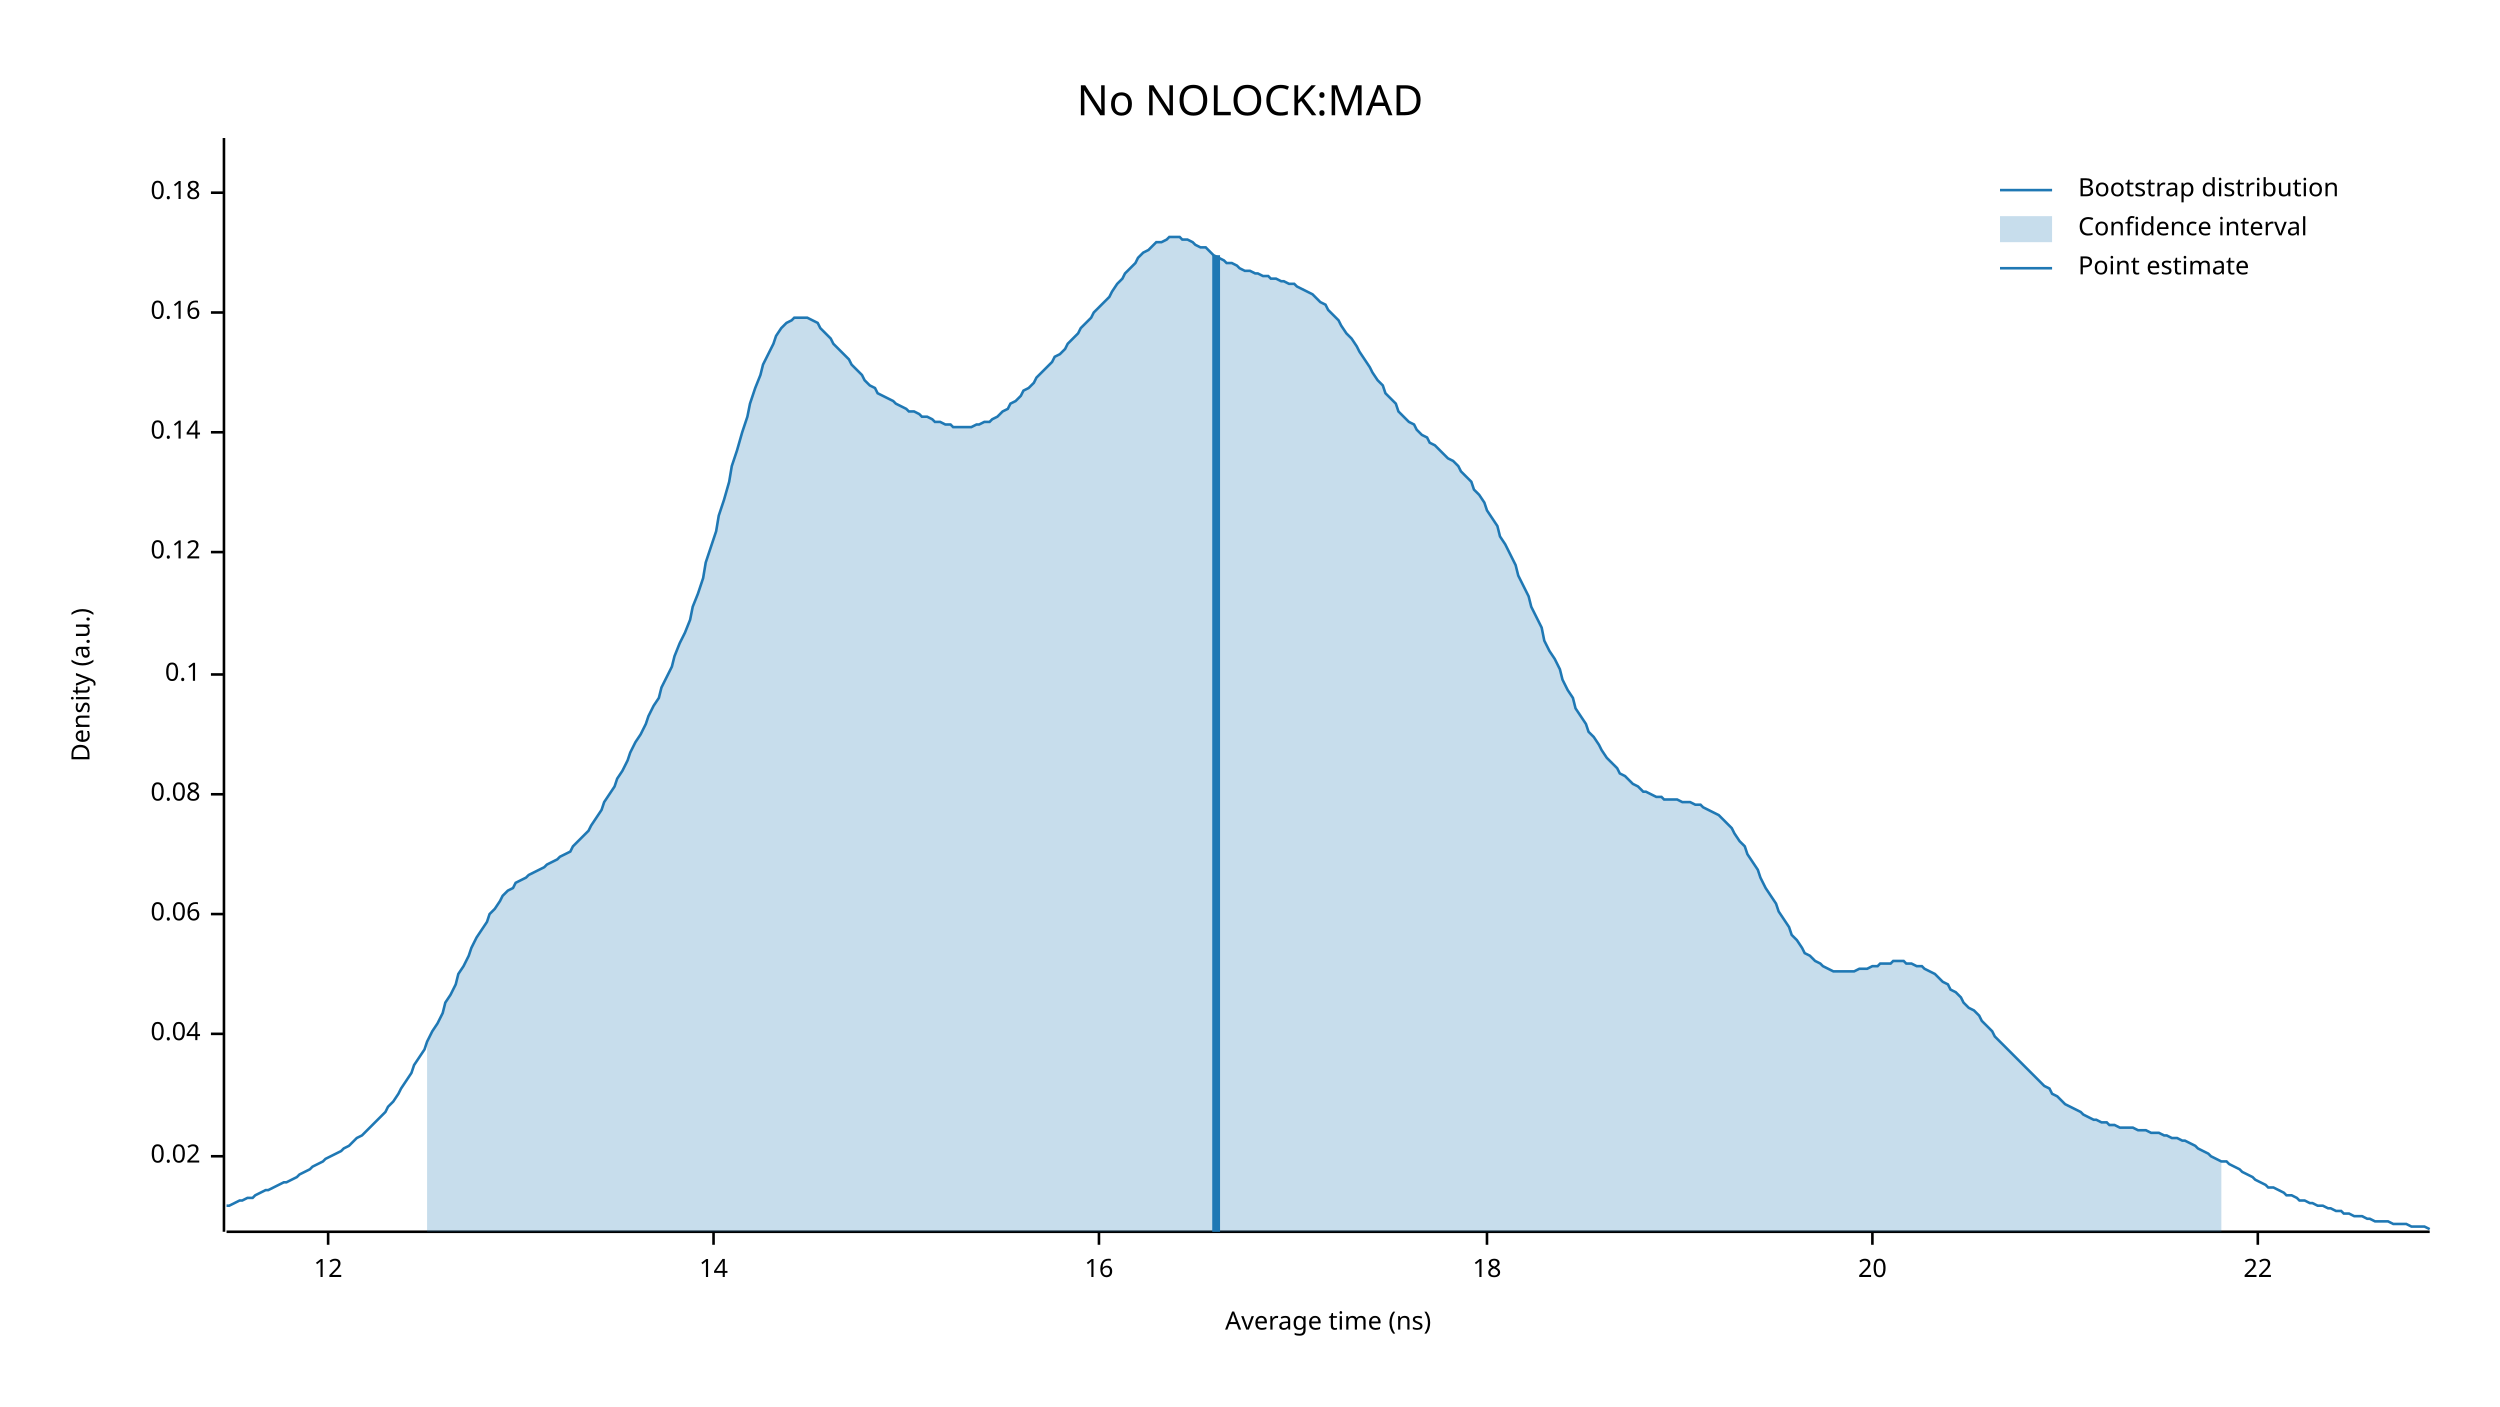
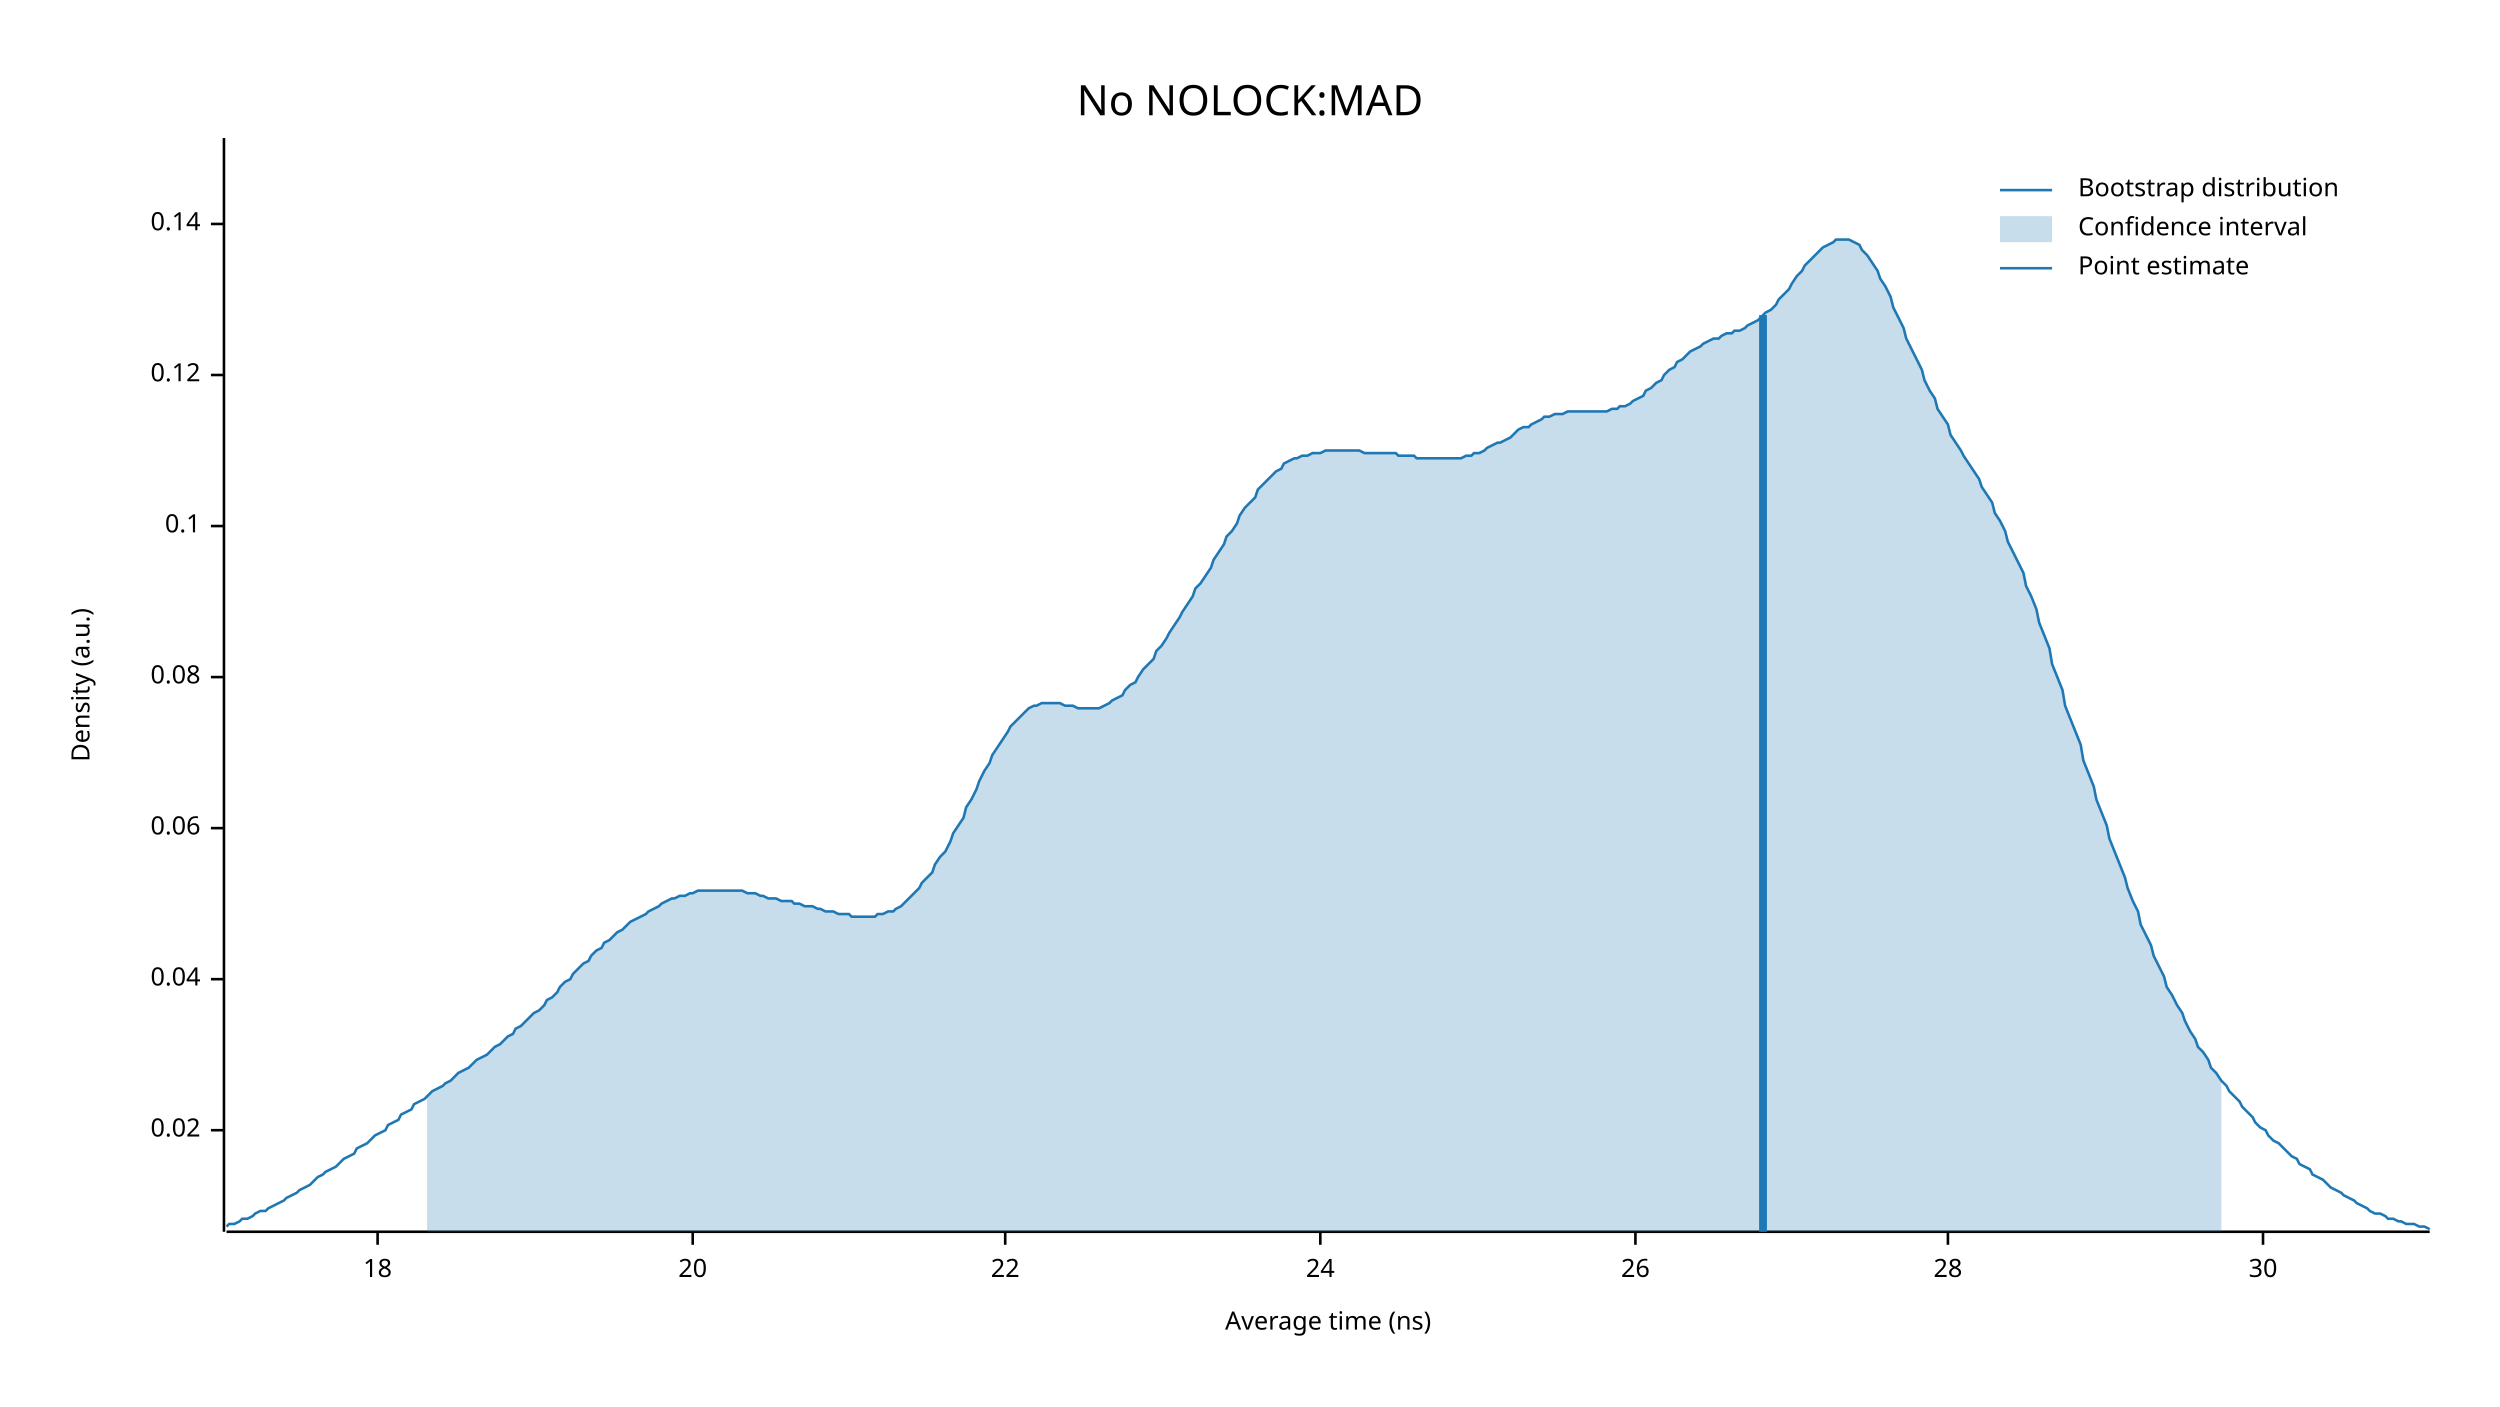
<svg xmlns="http://www.w3.org/2000/svg" width="960" height="540" viewBox="0 0 960 540">
  <text x="480" y="32" dy="0.76em" text-anchor="middle" font-family="sans-serif" font-size="16.129" opacity="1" fill="#000000">
No NOLOCK:MAD
</text>
  <text x="27" y="263" dy="0.76em" text-anchor="middle" font-family="sans-serif" font-size="9.677" opacity="1" fill="#000000" transform="rotate(270, 27, 263)">
Density (a.u.)
</text>
  <text x="510" y="513" dy="-0.5ex" text-anchor="middle" font-family="sans-serif" font-size="9.677" opacity="1" fill="#000000">
Average time (ns)
</text>
  <polyline fill="none" opacity="1" stroke="#000000" stroke-width="1" points="86,53 86,473 " />
-   <text x="77" y="444" dy="0.5ex" text-anchor="end" font-family="sans-serif" font-size="9.677" opacity="1" fill="#000000">
+   <text x="77" y="434" dy="0.5ex" text-anchor="end" font-family="sans-serif" font-size="9.677" opacity="1" fill="#000000">
0.02
</text>
-   <polyline fill="none" opacity="1" stroke="#000000" stroke-width="1" points="81,444 86,444 " />
-   <text x="77" y="397" dy="0.5ex" text-anchor="end" font-family="sans-serif" font-size="9.677" opacity="1" fill="#000000">
+   <polyline fill="none" opacity="1" stroke="#000000" stroke-width="1" points="81,434 86,434 " />
+   <text x="77" y="376" dy="0.5ex" text-anchor="end" font-family="sans-serif" font-size="9.677" opacity="1" fill="#000000">
0.04
</text>
-   <polyline fill="none" opacity="1" stroke="#000000" stroke-width="1" points="81,397 86,397 " />
-   <text x="77" y="351" dy="0.5ex" text-anchor="end" font-family="sans-serif" font-size="9.677" opacity="1" fill="#000000">
+   <polyline fill="none" opacity="1" stroke="#000000" stroke-width="1" points="81,376 86,376 " />
+   <text x="77" y="318" dy="0.5ex" text-anchor="end" font-family="sans-serif" font-size="9.677" opacity="1" fill="#000000">
0.06
</text>
-   <polyline fill="none" opacity="1" stroke="#000000" stroke-width="1" points="81,351 86,351 " />
-   <text x="77" y="305" dy="0.5ex" text-anchor="end" font-family="sans-serif" font-size="9.677" opacity="1" fill="#000000">
+   <polyline fill="none" opacity="1" stroke="#000000" stroke-width="1" points="81,318 86,318 " />
+   <text x="77" y="260" dy="0.5ex" text-anchor="end" font-family="sans-serif" font-size="9.677" opacity="1" fill="#000000">
0.08
</text>
-   <polyline fill="none" opacity="1" stroke="#000000" stroke-width="1" points="81,305 86,305 " />
-   <text x="77" y="259" dy="0.5ex" text-anchor="end" font-family="sans-serif" font-size="9.677" opacity="1" fill="#000000">
+   <polyline fill="none" opacity="1" stroke="#000000" stroke-width="1" points="81,260 86,260 " />
+   <text x="77" y="202" dy="0.5ex" text-anchor="end" font-family="sans-serif" font-size="9.677" opacity="1" fill="#000000">
0.1
</text>
-   <polyline fill="none" opacity="1" stroke="#000000" stroke-width="1" points="81,259 86,259 " />
-   <text x="77" y="212" dy="0.5ex" text-anchor="end" font-family="sans-serif" font-size="9.677" opacity="1" fill="#000000">
+   <polyline fill="none" opacity="1" stroke="#000000" stroke-width="1" points="81,202 86,202 " />
+   <text x="77" y="144" dy="0.5ex" text-anchor="end" font-family="sans-serif" font-size="9.677" opacity="1" fill="#000000">
0.12
</text>
-   <polyline fill="none" opacity="1" stroke="#000000" stroke-width="1" points="81,212 86,212 " />
-   <text x="77" y="166" dy="0.5ex" text-anchor="end" font-family="sans-serif" font-size="9.677" opacity="1" fill="#000000">
+   <polyline fill="none" opacity="1" stroke="#000000" stroke-width="1" points="81,144 86,144 " />
+   <text x="77" y="86" dy="0.5ex" text-anchor="end" font-family="sans-serif" font-size="9.677" opacity="1" fill="#000000">
0.14
</text>
-   <polyline fill="none" opacity="1" stroke="#000000" stroke-width="1" points="81,166 86,166 " />
-   <text x="77" y="120" dy="0.5ex" text-anchor="end" font-family="sans-serif" font-size="9.677" opacity="1" fill="#000000">
- 0.16
- </text>
-   <polyline fill="none" opacity="1" stroke="#000000" stroke-width="1" points="81,120 86,120 " />
-   <text x="77" y="74" dy="0.5ex" text-anchor="end" font-family="sans-serif" font-size="9.677" opacity="1" fill="#000000">
- 0.18
- </text>
-   <polyline fill="none" opacity="1" stroke="#000000" stroke-width="1" points="81,74 86,74 " />
+   <polyline fill="none" opacity="1" stroke="#000000" stroke-width="1" points="81,86 86,86 " />
  <polyline fill="none" opacity="1" stroke="#000000" stroke-width="1" points="87,473 933,473 " />
-   <text x="126" y="483" dy="0.76em" text-anchor="middle" font-family="sans-serif" font-size="9.677" opacity="1" fill="#000000">
- 12
- </text>
-   <polyline fill="none" opacity="1" stroke="#000000" stroke-width="1" points="126,473 126,478 " />
-   <text x="274" y="483" dy="0.76em" text-anchor="middle" font-family="sans-serif" font-size="9.677" opacity="1" fill="#000000">
- 14
- </text>
-   <polyline fill="none" opacity="1" stroke="#000000" stroke-width="1" points="274,473 274,478 " />
-   <text x="422" y="483" dy="0.76em" text-anchor="middle" font-family="sans-serif" font-size="9.677" opacity="1" fill="#000000">
- 16
- </text>
-   <polyline fill="none" opacity="1" stroke="#000000" stroke-width="1" points="422,473 422,478 " />
-   <text x="571" y="483" dy="0.76em" text-anchor="middle" font-family="sans-serif" font-size="9.677" opacity="1" fill="#000000">
+   <text x="145" y="483" dy="0.76em" text-anchor="middle" font-family="sans-serif" font-size="9.677" opacity="1" fill="#000000">
18
</text>
-   <polyline fill="none" opacity="1" stroke="#000000" stroke-width="1" points="571,473 571,478 " />
-   <text x="719" y="483" dy="0.76em" text-anchor="middle" font-family="sans-serif" font-size="9.677" opacity="1" fill="#000000">
+   <polyline fill="none" opacity="1" stroke="#000000" stroke-width="1" points="145,473 145,478 " />
+   <text x="266" y="483" dy="0.76em" text-anchor="middle" font-family="sans-serif" font-size="9.677" opacity="1" fill="#000000">
20
</text>
-   <polyline fill="none" opacity="1" stroke="#000000" stroke-width="1" points="719,473 719,478 " />
-   <text x="867" y="483" dy="0.76em" text-anchor="middle" font-family="sans-serif" font-size="9.677" opacity="1" fill="#000000">
+   <polyline fill="none" opacity="1" stroke="#000000" stroke-width="1" points="266,473 266,478 " />
+   <text x="386" y="483" dy="0.76em" text-anchor="middle" font-family="sans-serif" font-size="9.677" opacity="1" fill="#000000">
22
</text>
-   <polyline fill="none" opacity="1" stroke="#000000" stroke-width="1" points="867,473 867,478 " />
-   <polyline fill="none" opacity="1" stroke="#1F78B4" stroke-width="1" points="87,463 88,463 90,462 92,461 93,461 95,460 97,460 98,459 100,458 102,457 103,457 105,456 107,455 109,454 110,454 112,453 114,452 115,451 117,450 119,449 120,448 122,447 124,446 125,445 127,444 129,443 131,442 132,441 134,440 136,438 137,437 139,436 141,434 142,433 144,431 146,429 148,427 149,425 151,423 153,420 154,418 156,415 158,412 159,409 161,406 163,403 164,400 166,396 168,393 170,389 171,385 173,382 175,378 176,374 178,371 180,367 181,364 183,360 185,357 187,354 188,351 190,349 192,346 193,344 195,342 197,341 198,339 200,338 202,337 203,336 205,335 207,334 209,333 210,332 212,331 214,330 215,329 217,328 219,327 220,325 222,323 224,321 226,319 227,317 229,314 231,311 232,308 234,305 236,302 237,299 239,296 241,292 242,289 244,285 246,282 248,278 249,275 251,271 253,268 254,264 256,260 258,256 259,252 261,247 263,243 265,238 266,233 268,228 270,222 271,216 273,210 275,204 276,198 278,192 280,185 281,179 283,173 285,166 287,160 288,155 290,149 292,144 293,140 295,136 297,132 298,129 300,126 302,124 304,123 305,122 307,122 309,122 310,122 312,123 314,124 315,126 317,128 319,130 320,132 322,134 324,136 326,138 327,140 329,142 331,144 332,146 334,148 336,149 337,151 339,152 341,153 343,154 344,155 346,156 348,157 349,158 351,158 353,159 354,160 356,160 358,161 359,162 361,162 363,163 365,163 366,164 368,164 370,164 371,164 373,164 375,163 376,163 378,162 380,162 381,161 383,160 385,158 387,157 388,155 390,154 392,152 393,150 395,149 397,147 398,145 400,143 402,141 404,139 405,137 407,136 409,134 410,132 412,130 414,128 415,126 417,124 419,122 420,120 422,118 424,116 426,114 427,112 429,109 431,107 432,105 434,103 436,101 437,99 439,97 441,96 443,94 444,93 446,93 448,92 449,91 451,91 453,91 454,92 456,92 458,93 459,94 461,95 463,95 465,97 466,98 468,99 470,100 471,101 473,101 475,102 476,103 478,104 480,104 482,105 483,105 485,106 487,106 488,107 490,107 492,108 493,108 495,109 497,109 498,110 500,111 502,112 504,113 505,114 507,116 509,117 510,119 512,121 514,123 515,125 517,128 519,130 521,133 522,135 524,138 526,141 527,143 529,146 531,148 532,151 534,153 536,155 537,158 539,160 541,162 543,163 544,165 546,167 548,168 549,170 551,171 553,173 554,174 556,176 558,177 560,179 561,181 563,183 565,185 566,188 568,190 570,193 571,196 573,199 575,202 576,206 578,209 580,213 582,217 583,221 585,225 587,229 588,233 590,237 592,241 593,246 595,250 597,253 599,257 600,261 602,265 604,268 605,272 607,275 609,278 610,281 612,283 614,286 615,288 617,291 619,293 621,295 622,297 624,298 626,300 627,301 629,302 631,304 632,304 634,305 636,306 638,306 639,307 641,307 643,307 644,307 646,308 648,308 649,308 651,309 653,309 654,310 656,311 658,312 660,313 661,314 663,316 665,318 666,320 668,323 670,325 671,328 673,331 675,334 676,337 678,341 680,344 682,347 683,350 685,353 687,356 688,359 690,361 692,364 693,366 695,367 697,369 699,370 700,371 702,372 704,373 705,373 707,373 709,373 710,373 712,373 714,372 715,372 717,372 719,371 721,371 722,370 724,370 726,370 727,369 729,369 731,369 732,370 734,370 736,371 738,371 739,372 741,373 743,374 744,375 746,377 748,378 749,380 751,381 753,383 754,385 756,387 758,388 760,390 761,392 763,394 765,396 766,398 768,400 770,402 771,403 773,405 775,407 777,409 778,410 780,412 782,414 783,415 785,417 787,418 788,420 790,421 792,423 793,424 795,425 797,426 799,427 800,428 802,429 804,430 805,430 807,431 809,431 810,432 812,432 814,433 816,433 817,433 819,433 821,434 822,434 824,434 826,435 827,435 829,435 831,436 832,436 834,437 836,437 838,438 839,438 841,439 843,440 844,441 846,442 848,443 849,444 851,445 853,446 855,446 856,447 858,448 860,449 861,450 863,451 865,452 866,453 868,454 870,455 871,456 873,456 875,457 877,458 878,459 880,459 882,460 883,461 885,461 887,462 888,462 890,463 892,463 894,464 895,464 897,465 899,465 900,466 902,466 904,467 905,467 907,467 909,468 910,468 912,469 914,469 916,469 917,469 919,470 921,470 922,470 924,470 926,471 927,471 929,471 931,471 933,472 " />
-   <polygon opacity="0.25" fill="#1F78B4" points="164,400 166,396 168,393 170,389 171,385 173,382 175,378 176,374 178,371 180,367 181,364 183,360 185,357 187,354 188,351 190,349 192,346 193,344 195,342 197,341 198,339 200,338 202,337 203,336 205,335 207,334 209,333 210,332 212,331 214,330 215,329 217,328 219,327 220,325 222,323 224,321 226,319 227,317 229,314 231,311 232,308 234,305 236,302 237,299 239,296 241,292 242,289 244,285 246,282 248,278 249,275 251,271 253,268 254,264 256,260 258,256 259,252 261,247 263,243 265,238 266,233 268,228 270,222 271,216 273,210 275,204 276,198 278,192 280,185 281,179 283,173 285,166 287,160 288,155 290,149 292,144 293,140 295,136 297,132 298,129 300,126 302,124 304,123 305,122 307,122 309,122 310,122 312,123 314,124 315,126 317,128 319,130 320,132 322,134 324,136 326,138 327,140 329,142 331,144 332,146 334,148 336,149 337,151 339,152 341,153 343,154 344,155 346,156 348,157 349,158 351,158 353,159 354,160 356,160 358,161 359,162 361,162 363,163 365,163 366,164 368,164 370,164 371,164 373,164 375,163 376,163 378,162 380,162 381,161 383,160 385,158 387,157 388,155 390,154 392,152 393,150 395,149 397,147 398,145 400,143 402,141 404,139 405,137 407,136 409,134 410,132 412,130 414,128 415,126 417,124 419,122 420,120 422,118 424,116 426,114 427,112 429,109 431,107 432,105 434,103 436,101 437,99 439,97 441,96 443,94 444,93 446,93 448,92 449,91 451,91 453,91 454,92 456,92 458,93 459,94 461,95 463,95 465,97 466,98 468,99 470,100 471,101 473,101 475,102 476,103 478,104 480,104 482,105 483,105 485,106 487,106 488,107 490,107 492,108 493,108 495,109 497,109 498,110 500,111 502,112 504,113 505,114 507,116 509,117 510,119 512,121 514,123 515,125 517,128 519,130 521,133 522,135 524,138 526,141 527,143 529,146 531,148 532,151 534,153 536,155 537,158 539,160 541,162 543,163 544,165 546,167 548,168 549,170 551,171 553,173 554,174 556,176 558,177 560,179 561,181 563,183 565,185 566,188 568,190 570,193 571,196 573,199 575,202 576,206 578,209 580,213 582,217 583,221 585,225 587,229 588,233 590,237 592,241 593,246 595,250 597,253 599,257 600,261 602,265 604,268 605,272 607,275 609,278 610,281 612,283 614,286 615,288 617,291 619,293 621,295 622,297 624,298 626,300 627,301 629,302 631,304 632,304 634,305 636,306 638,306 639,307 641,307 643,307 644,307 646,308 648,308 649,308 651,309 653,309 654,310 656,311 658,312 660,313 661,314 663,316 665,318 666,320 668,323 670,325 671,328 673,331 675,334 676,337 678,341 680,344 682,347 683,350 685,353 687,356 688,359 690,361 692,364 693,366 695,367 697,369 699,370 700,371 702,372 704,373 705,373 707,373 709,373 710,373 712,373 714,372 715,372 717,372 719,371 721,371 722,370 724,370 726,370 727,369 729,369 731,369 732,370 734,370 736,371 738,371 739,372 741,373 743,374 744,375 746,377 748,378 749,380 751,381 753,383 754,385 756,387 758,388 760,390 761,392 763,394 765,396 766,398 768,400 770,402 771,403 773,405 775,407 777,409 778,410 780,412 782,414 783,415 785,417 787,418 788,420 790,421 792,423 793,424 795,425 797,426 799,427 800,428 802,429 804,430 805,430 807,431 809,431 810,432 812,432 814,433 816,433 817,433 819,433 821,434 822,434 824,434 826,435 827,435 829,435 831,436 832,436 834,437 836,437 838,438 839,438 841,439 843,440 844,441 846,442 848,443 849,444 851,445 853,446 853,473 164,473 " />
-   <polyline fill="none" opacity="1" stroke="#1F78B4" stroke-width="3" points="467,473 467,98 " />
+   <polyline fill="none" opacity="1" stroke="#000000" stroke-width="1" points="386,473 386,478 " />
+   <text x="507" y="483" dy="0.76em" text-anchor="middle" font-family="sans-serif" font-size="9.677" opacity="1" fill="#000000">
+ 24
+ </text>
+   <polyline fill="none" opacity="1" stroke="#000000" stroke-width="1" points="507,473 507,478 " />
+   <text x="628" y="483" dy="0.76em" text-anchor="middle" font-family="sans-serif" font-size="9.677" opacity="1" fill="#000000">
+ 26
+ </text>
+   <polyline fill="none" opacity="1" stroke="#000000" stroke-width="1" points="628,473 628,478 " />
+   <text x="748" y="483" dy="0.76em" text-anchor="middle" font-family="sans-serif" font-size="9.677" opacity="1" fill="#000000">
+ 28
+ </text>
+   <polyline fill="none" opacity="1" stroke="#000000" stroke-width="1" points="748,473 748,478 " />
+   <text x="869" y="483" dy="0.76em" text-anchor="middle" font-family="sans-serif" font-size="9.677" opacity="1" fill="#000000">
+ 30
+ </text>
+   <polyline fill="none" opacity="1" stroke="#000000" stroke-width="1" points="869,473 869,478 " />
+   <polyline fill="none" opacity="1" stroke="#1F78B4" stroke-width="1" points="87,471 88,470 90,470 92,469 93,468 95,468 97,467 98,466 100,465 102,465 103,464 105,463 107,462 109,461 110,460 112,459 114,458 115,457 117,456 119,455 120,454 122,452 124,451 125,450 127,449 129,448 131,446 132,445 134,444 136,443 137,441 139,440 141,439 142,438 144,436 146,435 148,434 149,432 151,431 153,430 154,428 156,427 158,426 159,424 161,423 163,422 164,421 166,419 168,418 170,417 171,416 173,415 175,413 176,412 178,411 180,410 181,409 183,407 185,406 187,405 188,404 190,402 192,401 193,400 195,398 197,397 198,395 200,394 202,392 203,391 205,389 207,388 209,386 210,384 212,383 214,381 215,379 217,377 219,376 220,374 222,372 224,370 226,369 227,367 229,365 231,364 232,362 234,361 236,359 237,358 239,357 241,355 242,354 244,353 246,352 248,351 249,350 251,349 253,348 254,347 256,346 258,345 259,345 261,344 263,344 265,343 266,343 268,342 270,342 271,342 273,342 275,342 276,342 278,342 280,342 281,342 283,342 285,342 287,343 288,343 290,343 292,344 293,344 295,345 297,345 298,345 300,346 302,346 304,346 305,347 307,347 309,348 310,348 312,348 314,349 315,349 317,350 319,350 320,350 322,351 324,351 326,351 327,352 329,352 331,352 332,352 334,352 336,352 337,351 339,351 341,350 343,350 344,349 346,348 348,346 349,345 351,343 353,341 354,339 356,337 358,335 359,332 361,329 363,327 365,323 366,320 368,317 370,314 371,310 373,307 375,303 376,300 378,296 380,293 381,290 383,287 385,284 387,281 388,279 390,277 392,275 393,274 395,272 397,271 398,271 400,270 402,270 404,270 405,270 407,270 409,271 410,271 412,271 414,272 415,272 417,272 419,272 420,272 422,272 424,271 426,270 427,269 429,268 431,267 432,265 434,263 436,262 437,260 439,257 441,255 443,253 444,250 446,248 448,245 449,243 451,240 453,237 454,235 456,232 458,229 459,226 461,224 463,221 465,218 466,215 468,212 470,209 471,206 473,204 475,201 476,198 478,195 480,193 482,191 483,188 485,186 487,184 488,183 490,181 492,180 493,178 495,177 497,176 498,176 500,175 502,175 504,174 505,174 507,174 509,173 510,173 512,173 514,173 515,173 517,173 519,173 521,173 522,173 524,174 526,174 527,174 529,174 531,174 532,174 534,174 536,174 537,175 539,175 541,175 543,175 544,176 546,176 548,176 549,176 551,176 553,176 554,176 556,176 558,176 560,176 561,176 563,175 565,175 566,174 568,174 570,173 571,172 573,171 575,170 576,170 578,169 580,168 582,166 583,165 585,164 587,164 588,163 590,162 592,161 593,160 595,160 597,159 599,159 600,159 602,158 604,158 605,158 607,158 609,158 610,158 612,158 614,158 615,158 617,158 619,157 621,157 622,156 624,156 626,155 627,154 629,153 631,152 632,150 634,149 636,147 638,146 639,144 641,142 643,141 644,139 646,138 648,136 649,135 651,134 653,133 654,132 656,131 658,130 660,130 661,129 663,128 665,128 666,127 668,127 670,126 671,125 673,124 675,123 676,122 678,120 680,119 682,117 683,115 685,113 687,111 688,109 690,106 692,104 693,102 695,100 697,98 699,96 700,95 702,94 704,93 705,92 707,92 709,92 710,92 712,93 714,94 715,96 717,98 719,101 721,104 722,107 724,110 726,114 727,118 729,122 731,126 732,130 734,134 736,138 738,142 739,146 741,150 743,153 744,157 746,160 748,163 749,167 751,170 753,173 754,175 756,178 758,181 760,184 761,187 763,190 765,193 766,197 768,200 770,204 771,208 773,212 775,216 777,220 778,225 780,229 782,234 783,239 785,244 787,249 788,255 790,260 792,265 793,271 795,276 797,281 799,286 800,292 802,297 804,302 805,307 807,312 809,317 810,322 812,327 814,332 816,337 817,341 819,346 821,350 822,355 824,359 826,363 827,367 829,371 831,375 832,379 834,382 836,386 838,389 839,392 841,396 843,399 844,402 846,404 848,407 849,410 851,412 853,415 855,417 856,419 858,421 860,423 861,425 863,427 865,429 866,431 868,433 870,434 871,436 873,438 875,439 877,441 878,442 880,444 882,445 883,447 885,448 887,449 888,451 890,452 892,453 894,455 895,456 897,457 899,458 900,459 902,460 904,461 905,462 907,463 909,464 910,465 912,466 914,466 916,467 917,468 919,468 921,469 922,469 924,470 926,470 927,470 929,471 931,471 933,472 " />
+   <polygon opacity="0.25" fill="#1F78B4" points="164,421 166,419 168,418 170,417 171,416 173,415 175,413 176,412 178,411 180,410 181,409 183,407 185,406 187,405 188,404 190,402 192,401 193,400 195,398 197,397 198,395 200,394 202,392 203,391 205,389 207,388 209,386 210,384 212,383 214,381 215,379 217,377 219,376 220,374 222,372 224,370 226,369 227,367 229,365 231,364 232,362 234,361 236,359 237,358 239,357 241,355 242,354 244,353 246,352 248,351 249,350 251,349 253,348 254,347 256,346 258,345 259,345 261,344 263,344 265,343 266,343 268,342 270,342 271,342 273,342 275,342 276,342 278,342 280,342 281,342 283,342 285,342 287,343 288,343 290,343 292,344 293,344 295,345 297,345 298,345 300,346 302,346 304,346 305,347 307,347 309,348 310,348 312,348 314,349 315,349 317,350 319,350 320,350 322,351 324,351 326,351 327,352 329,352 331,352 332,352 334,352 336,352 337,351 339,351 341,350 343,350 344,349 346,348 348,346 349,345 351,343 353,341 354,339 356,337 358,335 359,332 361,329 363,327 365,323 366,320 368,317 370,314 371,310 373,307 375,303 376,300 378,296 380,293 381,290 383,287 385,284 387,281 388,279 390,277 392,275 393,274 395,272 397,271 398,271 400,270 402,270 404,270 405,270 407,270 409,271 410,271 412,271 414,272 415,272 417,272 419,272 420,272 422,272 424,271 426,270 427,269 429,268 431,267 432,265 434,263 436,262 437,260 439,257 441,255 443,253 444,250 446,248 448,245 449,243 451,240 453,237 454,235 456,232 458,229 459,226 461,224 463,221 465,218 466,215 468,212 470,209 471,206 473,204 475,201 476,198 478,195 480,193 482,191 483,188 485,186 487,184 488,183 490,181 492,180 493,178 495,177 497,176 498,176 500,175 502,175 504,174 505,174 507,174 509,173 510,173 512,173 514,173 515,173 517,173 519,173 521,173 522,173 524,174 526,174 527,174 529,174 531,174 532,174 534,174 536,174 537,175 539,175 541,175 543,175 544,176 546,176 548,176 549,176 551,176 553,176 554,176 556,176 558,176 560,176 561,176 563,175 565,175 566,174 568,174 570,173 571,172 573,171 575,170 576,170 578,169 580,168 582,166 583,165 585,164 587,164 588,163 590,162 592,161 593,160 595,160 597,159 599,159 600,159 602,158 604,158 605,158 607,158 609,158 610,158 612,158 614,158 615,158 617,158 619,157 621,157 622,156 624,156 626,155 627,154 629,153 631,152 632,150 634,149 636,147 638,146 639,144 641,142 643,141 644,139 646,138 648,136 649,135 651,134 653,133 654,132 656,131 658,130 660,130 661,129 663,128 665,128 666,127 668,127 670,126 671,125 673,124 675,123 676,122 678,120 680,119 682,117 683,115 685,113 687,111 688,109 690,106 692,104 693,102 695,100 697,98 699,96 700,95 702,94 704,93 705,92 707,92 709,92 710,92 712,93 714,94 715,96 717,98 719,101 721,104 722,107 724,110 726,114 727,118 729,122 731,126 732,130 734,134 736,138 738,142 739,146 741,150 743,153 744,157 746,160 748,163 749,167 751,170 753,173 754,175 756,178 758,181 760,184 761,187 763,190 765,193 766,197 768,200 770,204 771,208 773,212 775,216 777,220 778,225 780,229 782,234 783,239 785,244 787,249 788,255 790,260 792,265 793,271 795,276 797,281 799,286 800,292 802,297 804,302 805,307 807,312 809,317 810,322 812,327 814,332 816,337 817,341 819,346 821,350 822,355 824,359 826,363 827,367 829,371 831,375 832,379 834,382 836,386 838,389 839,392 841,396 843,399 844,402 846,404 848,407 849,410 851,412 853,415 853,473 164,473 " />
+   <polyline fill="none" opacity="1" stroke="#1F78B4" stroke-width="3" points="677,473 677,121 " />
  <text x="798" y="68" dy="0.76em" text-anchor="start" font-family="sans-serif" font-size="9.677" opacity="1" fill="#000000">
Bootstrap distribution
</text>
  <text x="798" y="83" dy="0.76em" text-anchor="start" font-family="sans-serif" font-size="9.677" opacity="1" fill="#000000">
Confidence interval
</text>
  <text x="798" y="98" dy="0.76em" text-anchor="start" font-family="sans-serif" font-size="9.677" opacity="1" fill="#000000">
Point estimate
</text>
  <polyline fill="none" opacity="1" stroke="#1F78B4" stroke-width="1" points="768,73 788,73 " />
  <rect x="768" y="83" width="20" height="10" opacity="0.25" fill="#1F78B4" stroke="none" />
  <polyline fill="none" opacity="1" stroke="#1F78B4" stroke-width="1" points="768,103 788,103 " />
</svg>
